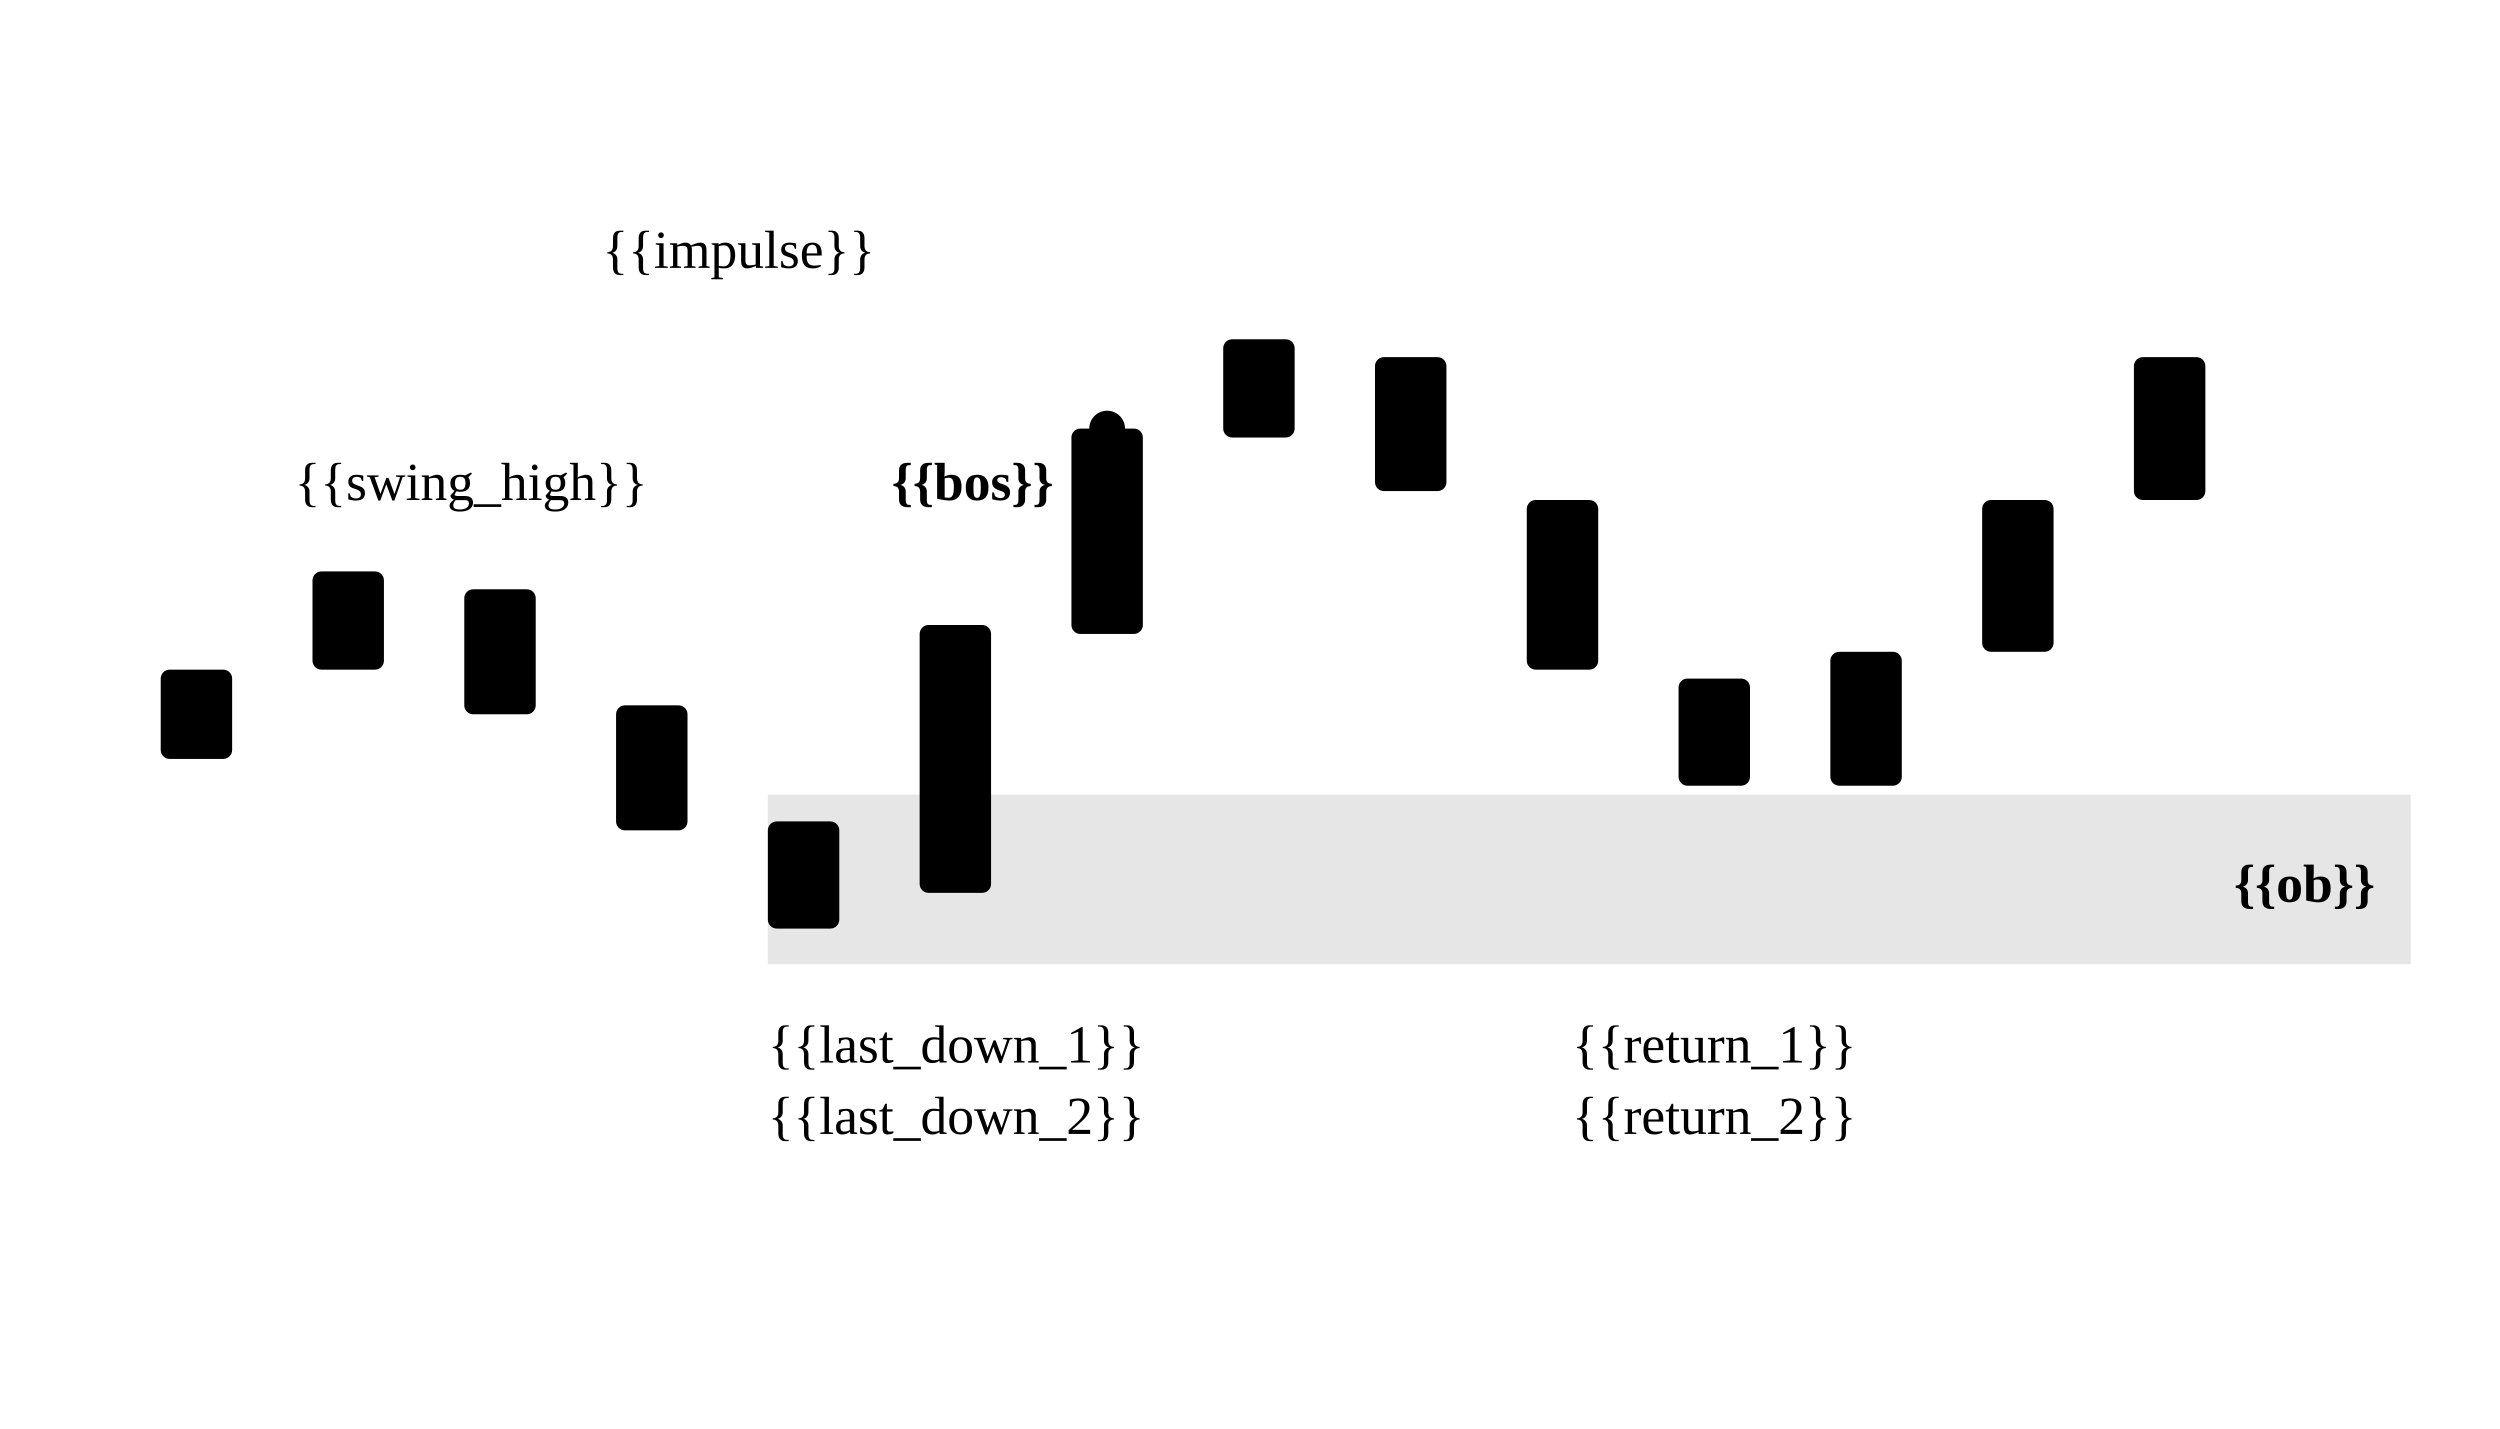
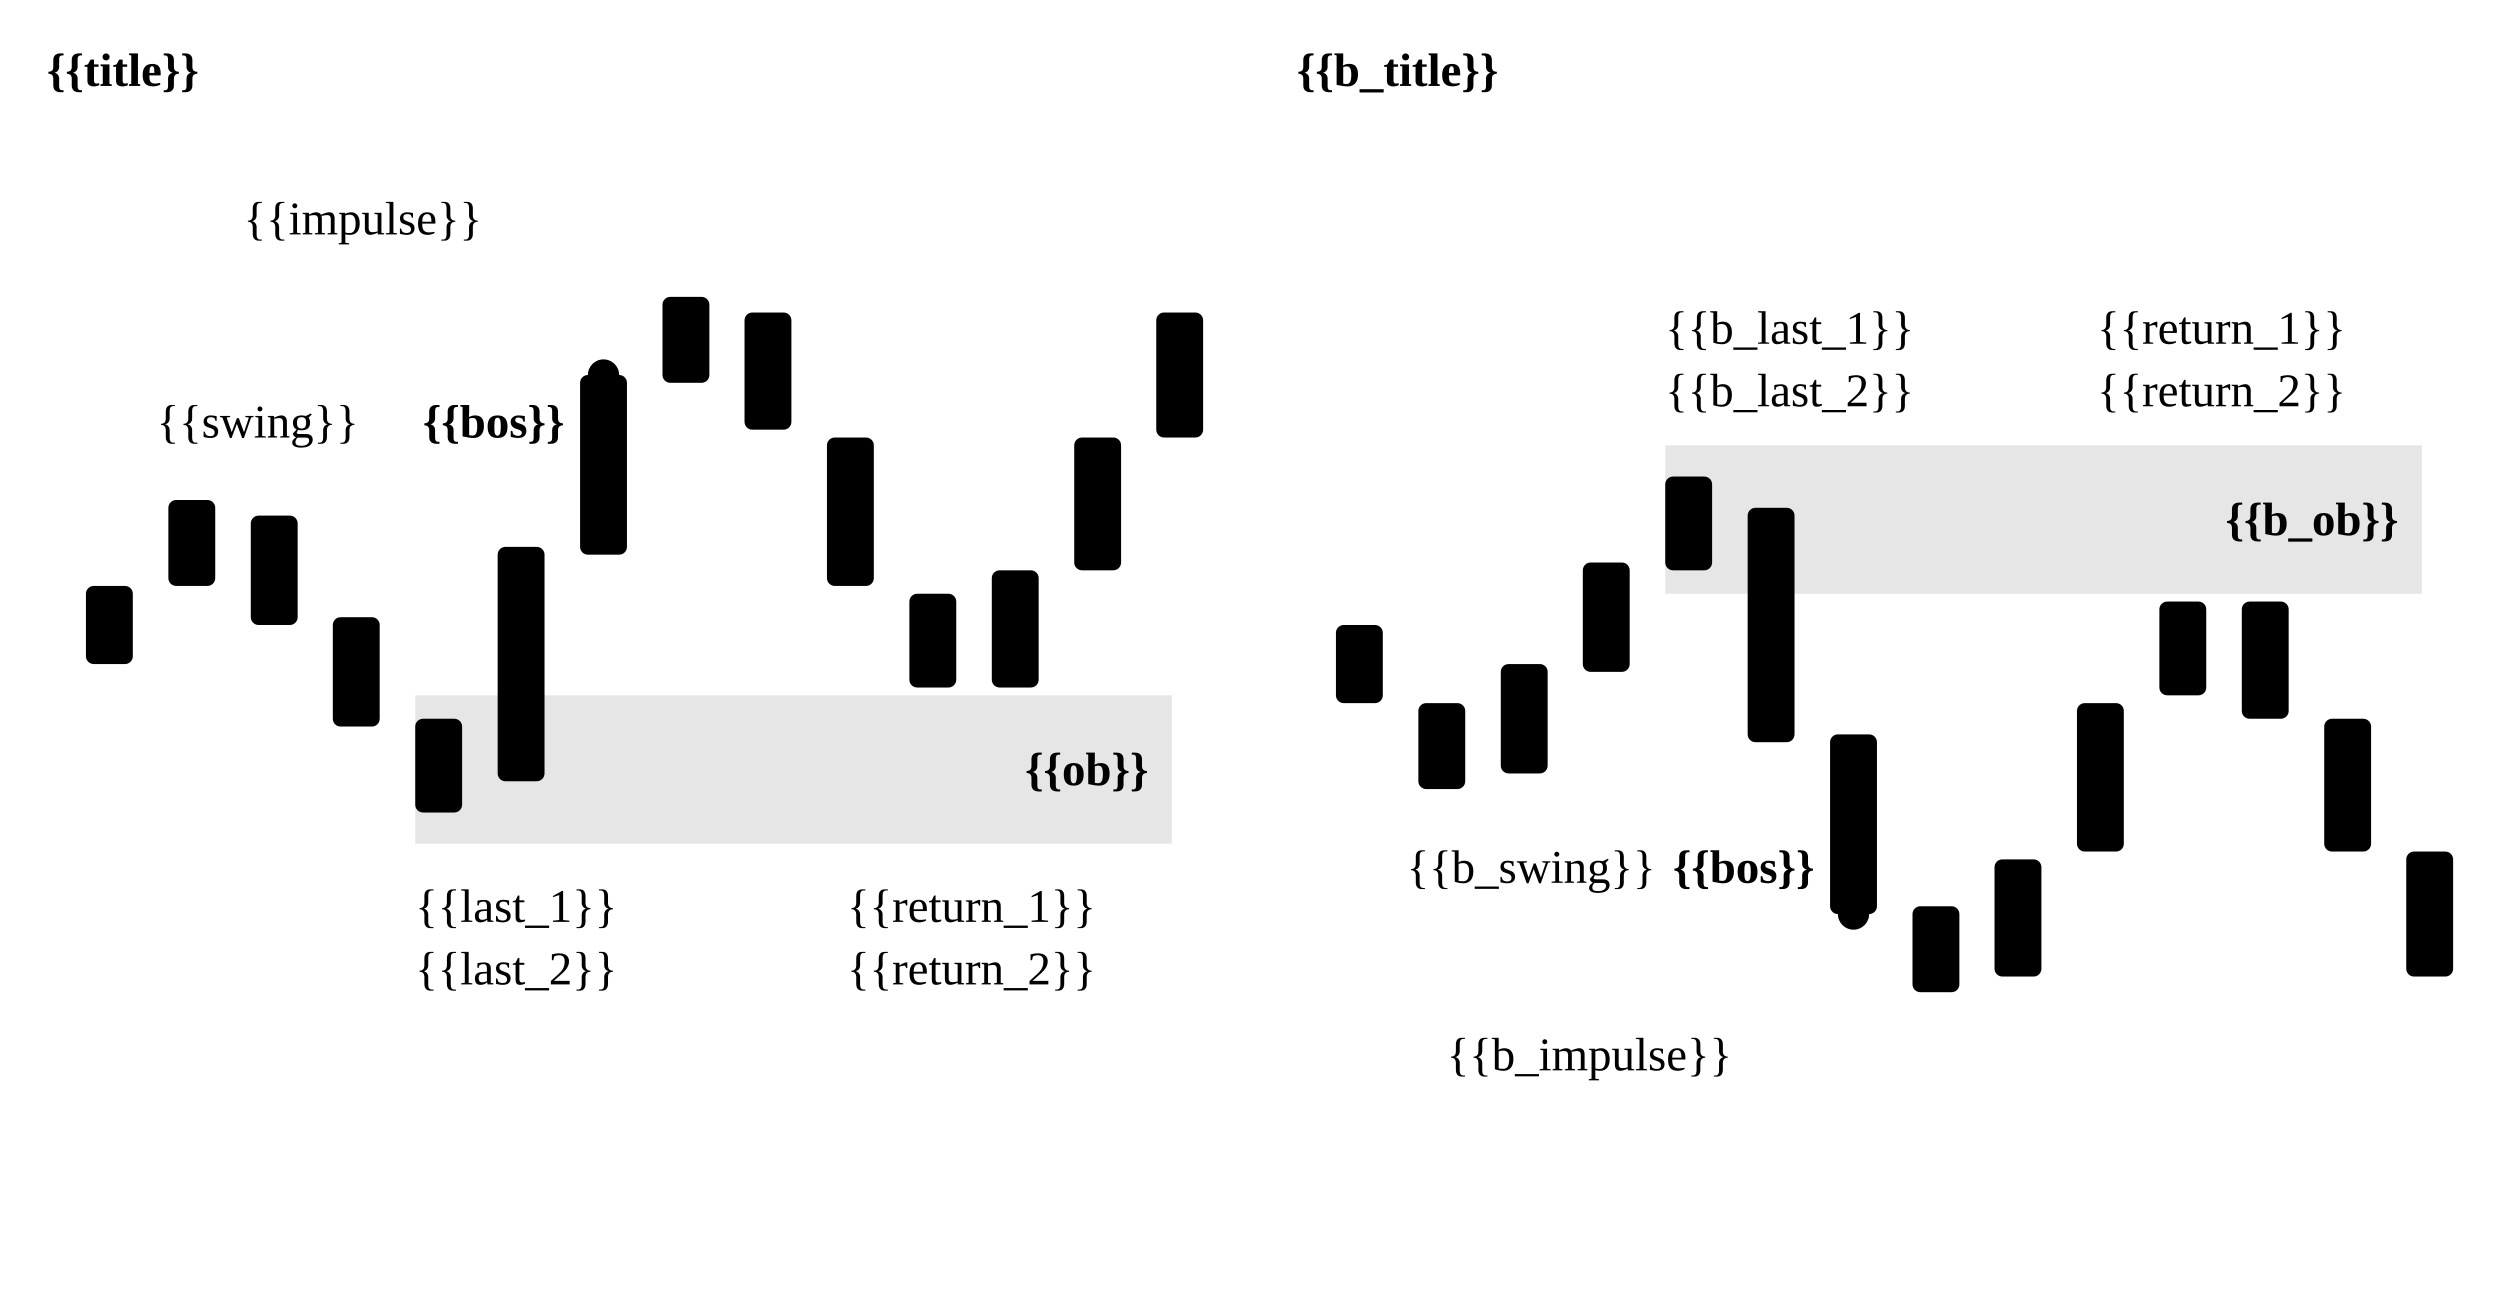
- <svg xmlns="http://www.w3.org/2000/svg" viewBox="0 0 560 320">
-   <rect class="f-up" x="172" y="178" width="368" height="38" opacity="0.10" />
-   <rect class="s-up" x="172" y="178" width="368" height="38" fill="none" stroke-width="1.2" stroke-dasharray="5 4" />
-   <line class="s-guide" x1="70" y1="120" x2="300" y2="120" stroke-width="1" stroke-dasharray="2 4" />
-   <text class="t-label" x="66" y="112">{{swing_high}}</text>
+ <svg xmlns="http://www.w3.org/2000/svg" viewBox="0 0 640 330">
+   <rect class="f-up" x="106.3" y="178" width="193.7" height="38" opacity="0.10" />
+   <rect class="s-up" x="106.3" y="178" width="193.7" height="38" fill="none" stroke-width="1.2" stroke-dasharray="5 4" />
+   <line class="s-guide" x1="44.1" y1="120" x2="186.7" y2="120" stroke-width="1" stroke-dasharray="2 4" />
+   <text class="t-label" x="40.1" y="112">{{swing}}</text>
  <g stroke-width="2">
-     <line class="s-up" x1="44" y1="145" x2="44" y2="176" />
-     <rect class="f-up" x="36" y="150" width="16" height="20" rx="2" />
-     <line class="s-up" x1="78" y1="120" x2="78" y2="156" />
-     <rect class="f-up" x="70" y="128" width="16" height="22" rx="2" />
-     <line class="s-down" x1="112" y1="126" x2="112" y2="166" />
-     <rect class="f-down" x="104" y="132" width="16" height="28" rx="2" />
-     <line class="s-down" x1="146" y1="152" x2="146" y2="192" />
-     <rect class="f-down" x="138" y="158" width="16" height="28" rx="2" />
-     <line class="s-down" x1="180" y1="178" x2="180" y2="216" />
-     <rect class="f-down" x="172" y="184" width="16" height="24" rx="2" />
-     <line class="s-up" x1="214" y1="136" x2="214" y2="206" />
-     <rect class="f-up" x="206" y="140" width="16" height="60" rx="2" />
-     <line class="s-up" x1="248" y1="88" x2="248" y2="146" />
-     <rect class="f-up" x="240" y="96" width="16" height="46" rx="2" />
-     <line class="s-up" x1="282" y1="70" x2="282" y2="102" />
-     <rect class="f-up" x="274" y="76" width="16" height="22" rx="2" />
-     <line class="s-down" x1="316" y1="74" x2="316" y2="116" />
-     <rect class="f-down" x="308" y="80" width="16" height="30" rx="2" />
-     <line class="s-down" x1="350" y1="106" x2="350" y2="156" />
-     <rect class="f-down" x="342" y="112" width="16" height="38" rx="2" />
-     <line class="s-down" x1="384" y1="148" x2="384" y2="190" />
-     <rect class="f-down" x="376" y="152" width="16" height="24" rx="2" />
-     <line class="s-up" x1="418" y1="140" x2="418" y2="186" />
-     <rect class="f-up" x="410" y="146" width="16" height="30" rx="2" />
-     <line class="s-up" x1="452" y1="106" x2="452" y2="150" />
-     <rect class="f-up" x="444" y="112" width="16" height="34" rx="2" />
-     <line class="s-up" x1="486" y1="72" x2="486" y2="116" />
-     <rect class="f-up" x="478" y="80" width="16" height="32" rx="2" />
+     <line class="s-up" x1="28.0" y1="145" x2="28.0" y2="176" />
+     <rect class="f-up" x="22.0" y="150" width="12" height="20" rx="2" />
+     <line class="s-up" x1="49.1" y1="120" x2="49.1" y2="156" />
+     <rect class="f-up" x="43.1" y="128" width="12" height="22" rx="2" />
+     <line class="s-down" x1="70.2" y1="126" x2="70.2" y2="166" />
+     <rect class="f-down" x="64.2" y="132" width="12" height="28" rx="2" />
+     <line class="s-down" x1="91.2" y1="152" x2="91.2" y2="192" />
+     <rect class="f-down" x="85.2" y="158" width="12" height="28" rx="2" />
+     <line class="s-down" x1="112.3" y1="178" x2="112.3" y2="216" />
+     <rect class="f-down" x="106.3" y="184" width="12" height="24" rx="2" />
+     <line class="s-up" x1="133.4" y1="136" x2="133.4" y2="206" />
+     <rect class="f-up" x="127.4" y="140" width="12" height="60" rx="2" />
+     <line class="s-up" x1="154.5" y1="88" x2="154.5" y2="146" />
+     <rect class="f-up" x="148.5" y="96" width="12" height="46" rx="2" />
+     <line class="s-up" x1="175.6" y1="70" x2="175.6" y2="102" />
+     <rect class="f-up" x="169.6" y="76" width="12" height="22" rx="2" />
+     <line class="s-down" x1="196.6" y1="74" x2="196.6" y2="116" />
+     <rect class="f-down" x="190.6" y="80" width="12" height="30" rx="2" />
+     <line class="s-down" x1="217.7" y1="106" x2="217.7" y2="156" />
+     <rect class="f-down" x="211.7" y="112" width="12" height="38" rx="2" />
+     <line class="s-down" x1="238.8" y1="148" x2="238.8" y2="190" />
+     <rect class="f-down" x="232.8" y="152" width="12" height="24" rx="2" />
+     <line class="s-up" x1="259.9" y1="140" x2="259.9" y2="186" />
+     <rect class="f-up" x="253.9" y="146" width="12" height="30" rx="2" />
+     <line class="s-up" x1="281.0" y1="106" x2="281.0" y2="150" />
+     <rect class="f-up" x="275.0" y="112" width="12" height="34" rx="2" />
+     <line class="s-up" x1="302.0" y1="72" x2="302.0" y2="116" />
+     <rect class="f-up" x="296.0" y="80" width="12" height="32" rx="2" />
  </g>
-   <circle class="f-accent" cx="248" cy="96" r="4" />
-   <text class="t-mono t-accent" x="236" y="112" text-anchor="end" font-weight="600">{{bos}}</text>
-   <text class="t-mono t-guide" x="532" y="202" text-anchor="end" font-weight="600">{{ob}}</text>
+   <circle class="f-accent" cx="154.5" cy="96" r="4" />
+   <text class="t-mono t-accent" x="144.5" y="112" text-anchor="end" font-weight="600">{{bos}}</text>
+   <text class="t-mono t-guide" x="294" y="201.0" text-anchor="end" font-weight="600">{{ob}}</text>
  <g class="t-label">
-     <text x="172" y="238">{{last_down_1}}</text>
-     <text x="172" y="254">{{last_down_2}}</text>
-     <text x="196" y="60" text-anchor="end">{{impulse}}</text>
-     <text x="384" y="238" text-anchor="middle">{{return_1}}</text>
-     <text x="384" y="254" text-anchor="middle">{{return_2}}</text>
+     <text x="106.3" y="236">{{last_1}}</text>
+     <text x="106.3" y="252">{{last_2}}</text>
+     <text x="123.4" y="60" text-anchor="end">{{impulse}}</text>
+     <text x="248.7" y="236" text-anchor="middle">{{return_1}}</text>
+     <text x="248.7" y="252" text-anchor="middle">{{return_2}}</text>
  </g>
+   <text class="t-label" x="12" y="22" font-weight="600">{{title}}</text>
+   <line class="s-guide" x1="320" y1="14" x2="320" y2="316" stroke-width="1" opacity="0.4" />
+   <rect class="f-down" x="426.3" y="114" width="193.7" height="38" opacity="0.10" />
+   <rect class="s-down" x="426.3" y="114" width="193.7" height="38" fill="none" stroke-width="1.2" stroke-dasharray="5 4" />
+   <line class="s-guide" x1="364.1" y1="210" x2="506.7" y2="210" stroke-width="1" stroke-dasharray="2 4" />
+   <text class="t-label" x="360.1" y="226">{{b_swing}}</text>
+   <g stroke-width="2">
+     <line class="s-down" x1="348.0" y1="154" x2="348.0" y2="185" />
+     <rect class="f-down" x="342.0" y="160" width="12" height="20" rx="2" />
+     <line class="s-down" x1="369.1" y1="174" x2="369.1" y2="210" />
+     <rect class="f-down" x="363.1" y="180" width="12" height="22" rx="2" />
+     <line class="s-up" x1="390.2" y1="164" x2="390.2" y2="204" />
+     <rect class="f-up" x="384.2" y="170" width="12" height="28" rx="2" />
+     <line class="s-up" x1="411.2" y1="138" x2="411.2" y2="178" />
+     <rect class="f-up" x="405.2" y="144" width="12" height="28" rx="2" />
+     <line class="s-up" x1="432.3" y1="114" x2="432.3" y2="152" />
+     <rect class="f-up" x="426.3" y="122" width="12" height="24" rx="2" />
+     <line class="s-down" x1="453.4" y1="124" x2="453.4" y2="194" />
+     <rect class="f-down" x="447.4" y="130" width="12" height="60" rx="2" />
+     <line class="s-down" x1="474.5" y1="184" x2="474.5" y2="242" />
+     <rect class="f-down" x="468.5" y="188" width="12" height="46" rx="2" />
+     <line class="s-down" x1="495.6" y1="228" x2="495.6" y2="260" />
+     <rect class="f-down" x="489.6" y="232" width="12" height="22" rx="2" />
+     <line class="s-up" x1="516.6" y1="214" x2="516.6" y2="256" />
+     <rect class="f-up" x="510.6" y="220" width="12" height="30" rx="2" />
+     <line class="s-up" x1="537.7" y1="174" x2="537.7" y2="224" />
+     <rect class="f-up" x="531.7" y="180" width="12" height="38" rx="2" />
+     <line class="s-up" x1="558.8" y1="140" x2="558.8" y2="182" />
+     <rect class="f-up" x="552.8" y="154" width="12" height="24" rx="2" />
+     <line class="s-down" x1="579.9" y1="144" x2="579.9" y2="190" />
+     <rect class="f-down" x="573.9" y="154" width="12" height="30" rx="2" />
+     <line class="s-down" x1="601.0" y1="180" x2="601.0" y2="224" />
+     <rect class="f-down" x="595.0" y="184" width="12" height="34" rx="2" />
+     <line class="s-down" x1="622.0" y1="214" x2="622.0" y2="258" />
+     <rect class="f-down" x="616.0" y="218" width="12" height="32" rx="2" />
+   </g>
+   <circle class="f-accent" cx="474.5" cy="234" r="4" />
+   <text class="t-mono t-accent" x="464.5" y="226" text-anchor="end" font-weight="600">{{bos}}</text>
+   <text class="t-mono t-guide" x="614" y="137.0" text-anchor="end" font-weight="600">{{b_ob}}</text>
+   <g class="t-label">
+     <text x="426.3" y="88">{{b_last_1}}</text>
+     <text x="426.3" y="104">{{b_last_2}}</text>
+     <text x="443.4" y="274" text-anchor="end">{{b_impulse}}</text>
+     <text x="568.7" y="88" text-anchor="middle">{{return_1}}</text>
+     <text x="568.7" y="104" text-anchor="middle">{{return_2}}</text>
+   </g>
+   <text class="t-label" x="332" y="22" font-weight="600">{{b_title}}</text>
</svg>
